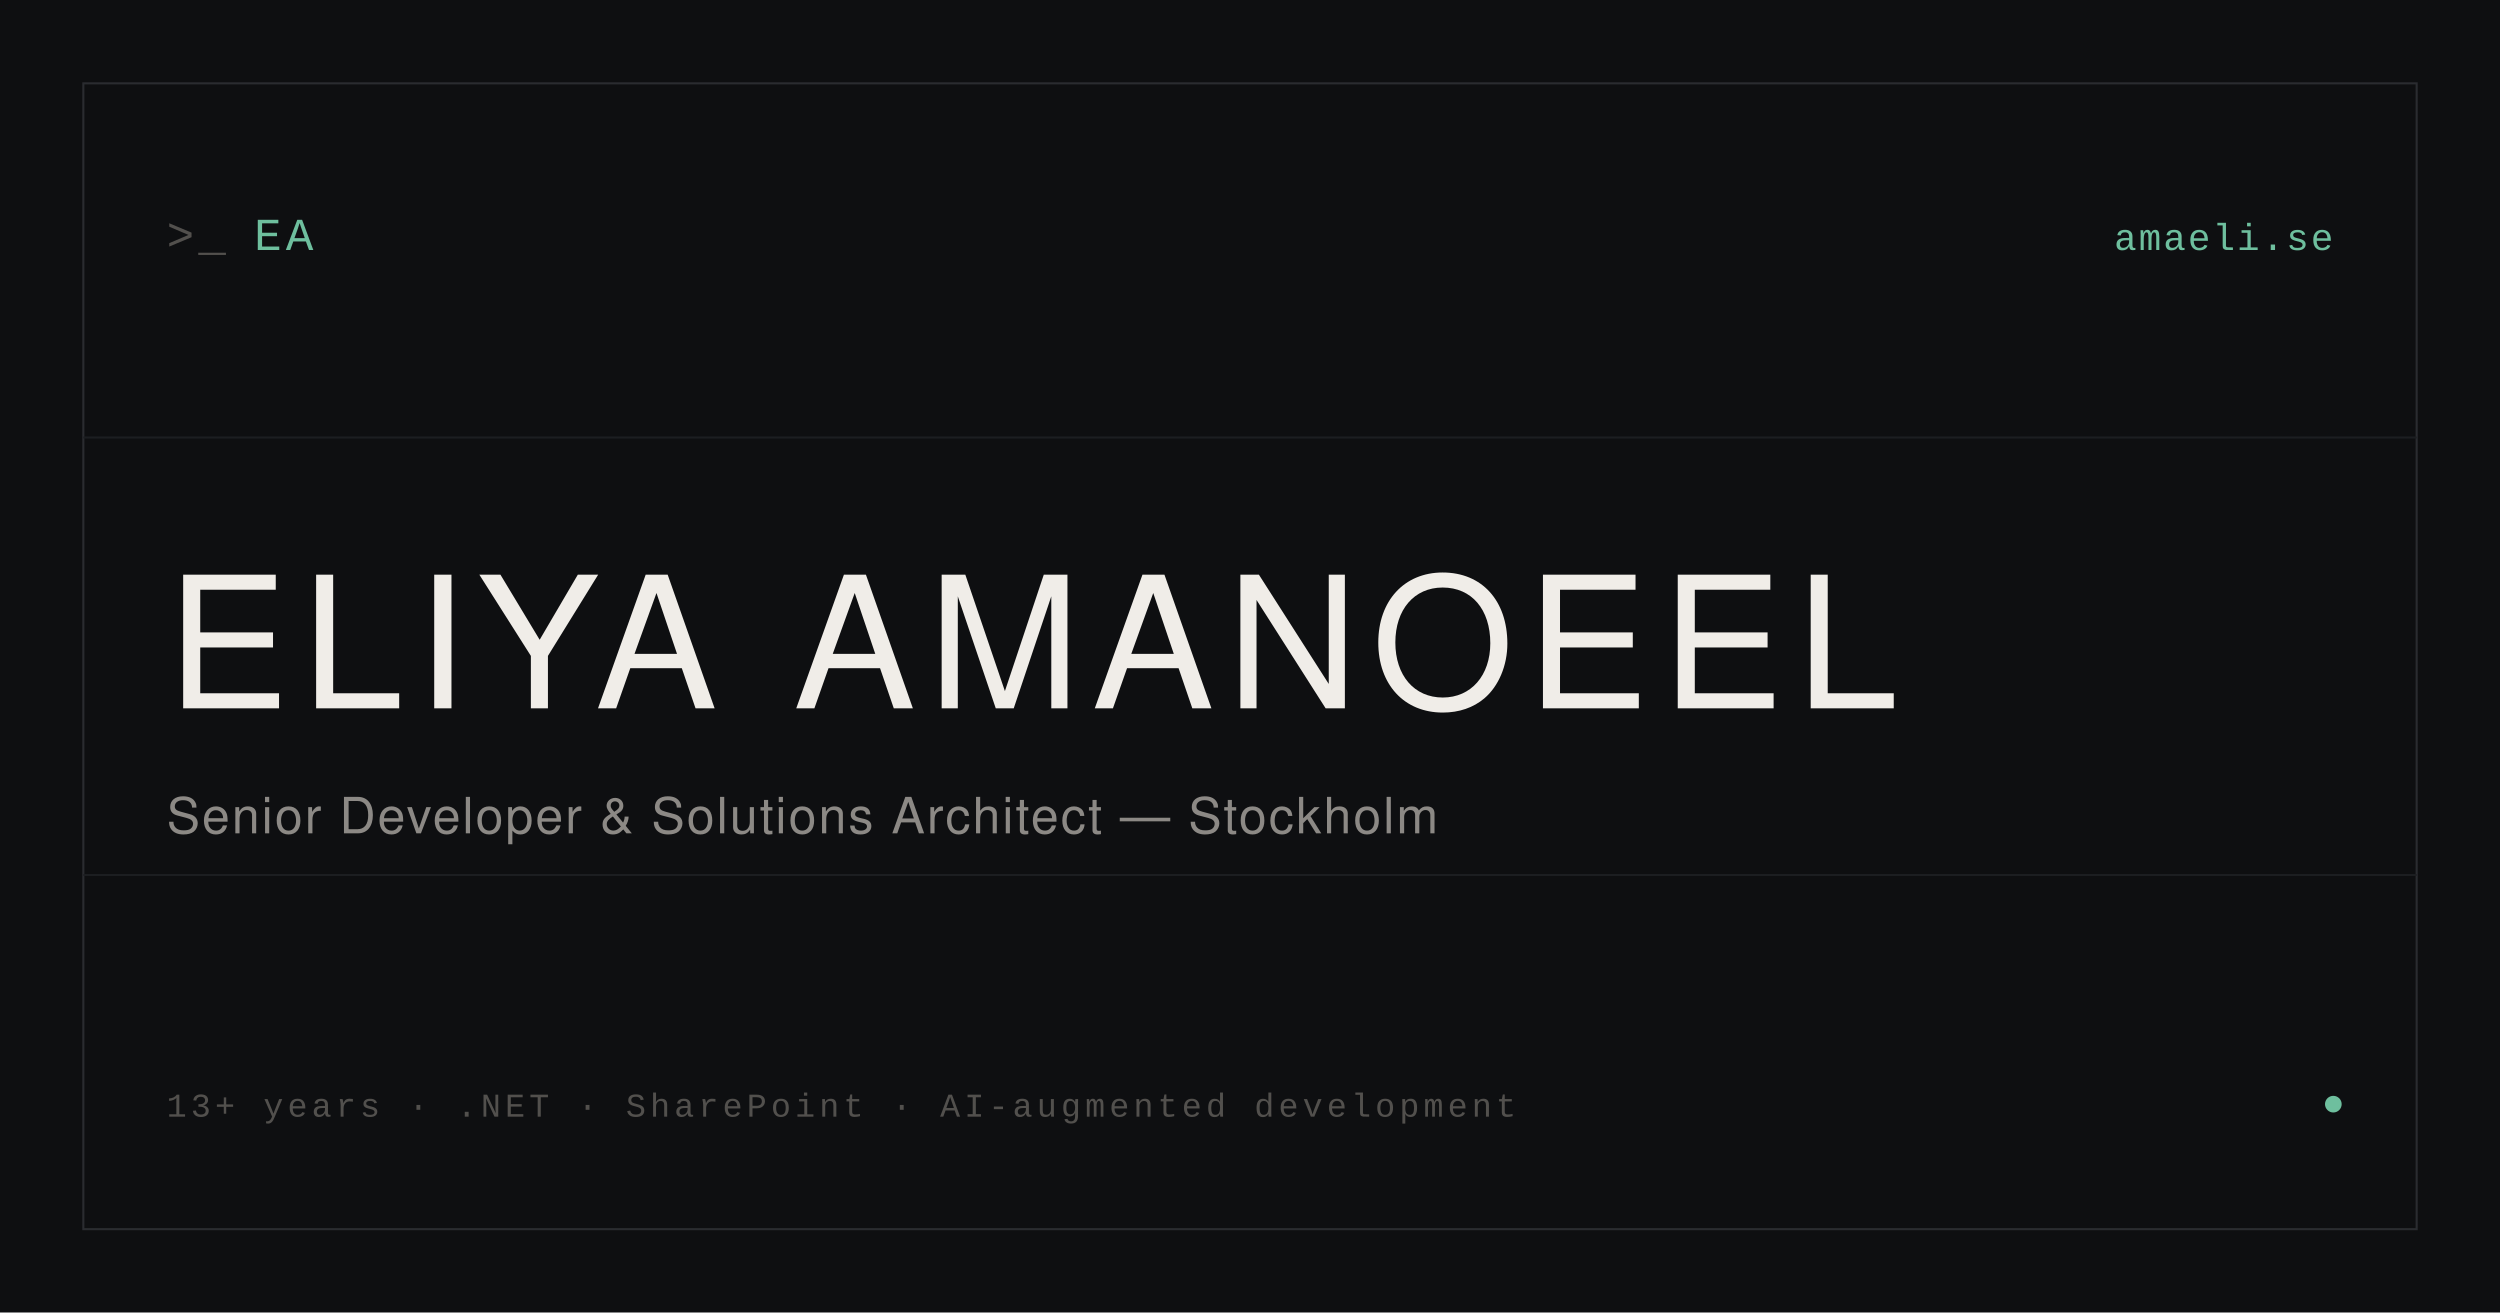
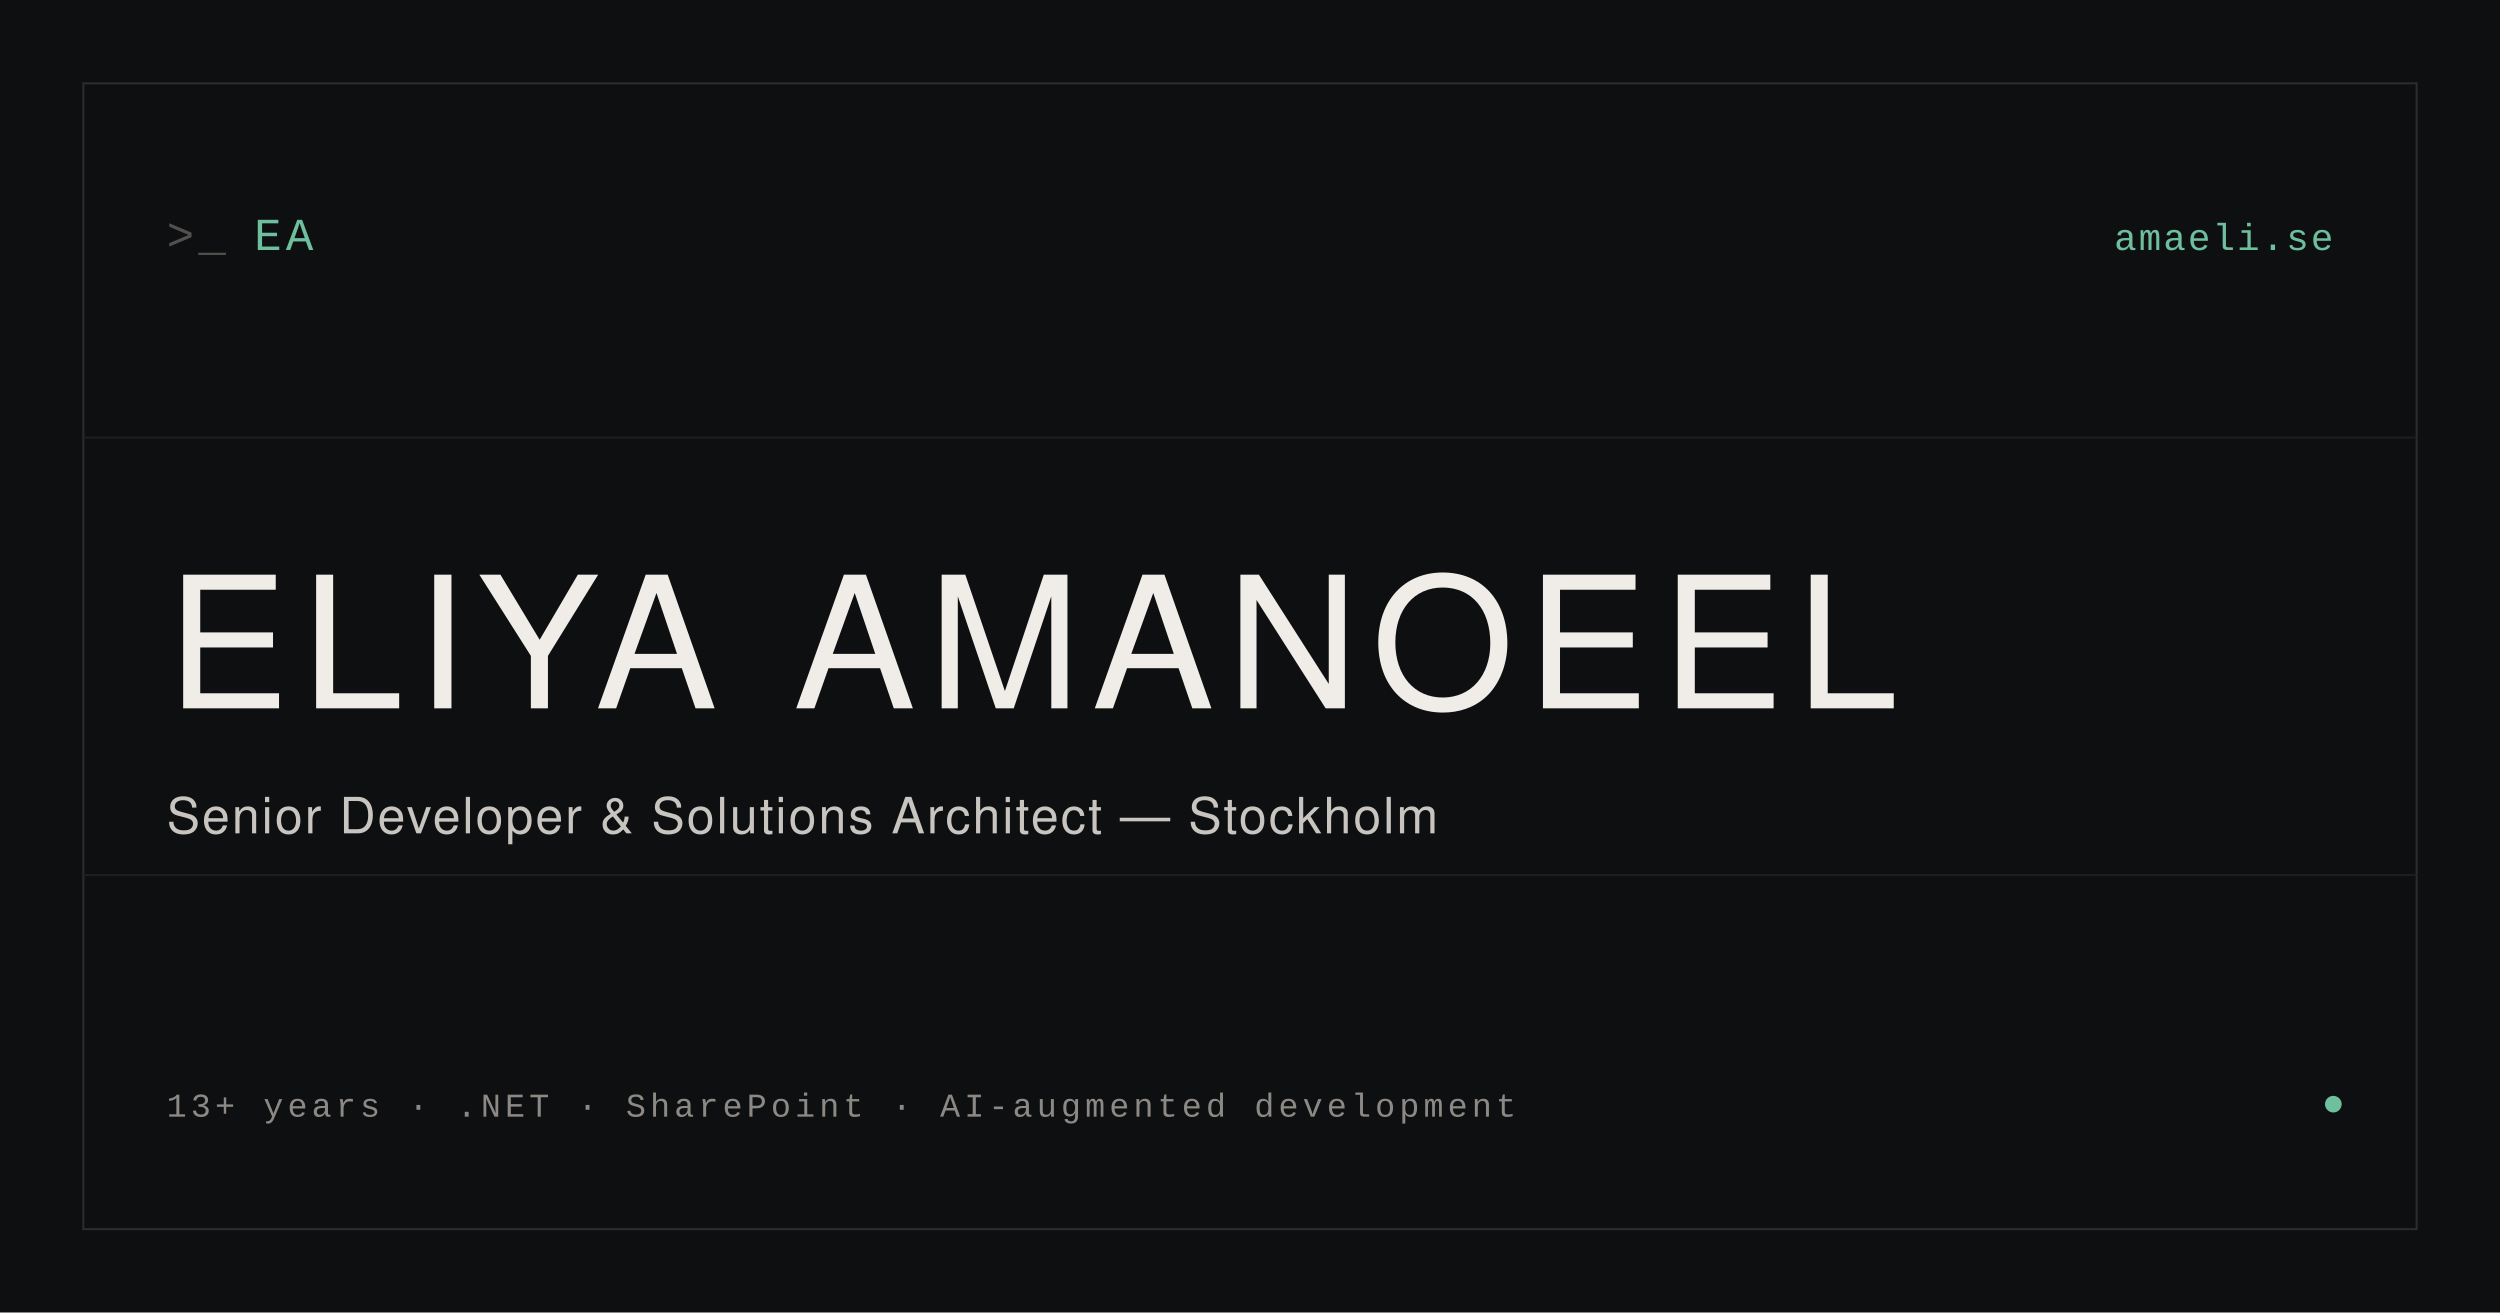
<svg xmlns="http://www.w3.org/2000/svg" width="1200" height="630" viewBox="0 0 1200 630">
  <rect width="1200" height="630" fill="#0E0F11" />
  <rect x="40" y="40" width="1120" height="550" fill="none" stroke="#2A2C30" stroke-width="1" />
  <line x1="40" y1="210" x2="1160" y2="210" stroke="#1C1E21" stroke-width="1" />
  <line x1="40" y1="420" x2="1160" y2="420" stroke="#1C1E21" stroke-width="1" />
  <text x="80" y="120" font-family="'Courier New', Courier, monospace" font-size="22" font-weight="500" fill="#52504D" letter-spacing="2">&gt;_</text>
  <text x="122" y="120" font-family="'Courier New', Courier, monospace" font-size="22" font-weight="500" fill="#6EBF9E" letter-spacing="2">EA</text>
  <text x="1120" y="120" font-family="'Courier New', Courier, monospace" font-size="18" fill="#6EBF9E" text-anchor="end" letter-spacing="1">amaeli.se</text>
  <text x="80" y="340" font-family="'Helvetica Neue', Helvetica, Arial, sans-serif" font-size="88" font-weight="300" fill="#F0EDE8" letter-spacing="6">ELIYA AMANOEEL</text>
-   <text x="80" y="400" font-family="'Helvetica Neue', Helvetica, Arial, sans-serif" font-size="24" font-weight="400" fill="#8C8985" letter-spacing="1">Senior Developer &amp; Solutions Architect — Stockholm</text>
-   <text x="80" y="536" font-family="'Courier New', Courier, monospace" font-size="16" fill="#52504D" letter-spacing="2">13+ years · .NET · SharePoint · AI-augmented development</text>
+   <text x="80" y="400" font-family="'Helvetica Neue', Helvetica, Arial, sans-serif" font-size="24" font-weight="400" fill="#C8C4BF" letter-spacing="1">Senior Developer &amp; Solutions Architect — Stockholm</text>
+   <text x="80" y="536" font-family="'Courier New', Courier, monospace" font-size="16" fill="#8C8985" letter-spacing="2">13+ years · .NET · SharePoint · AI-augmented development</text>
  <circle cx="1120" cy="530" r="4" fill="#6EBF9E" />
</svg>
